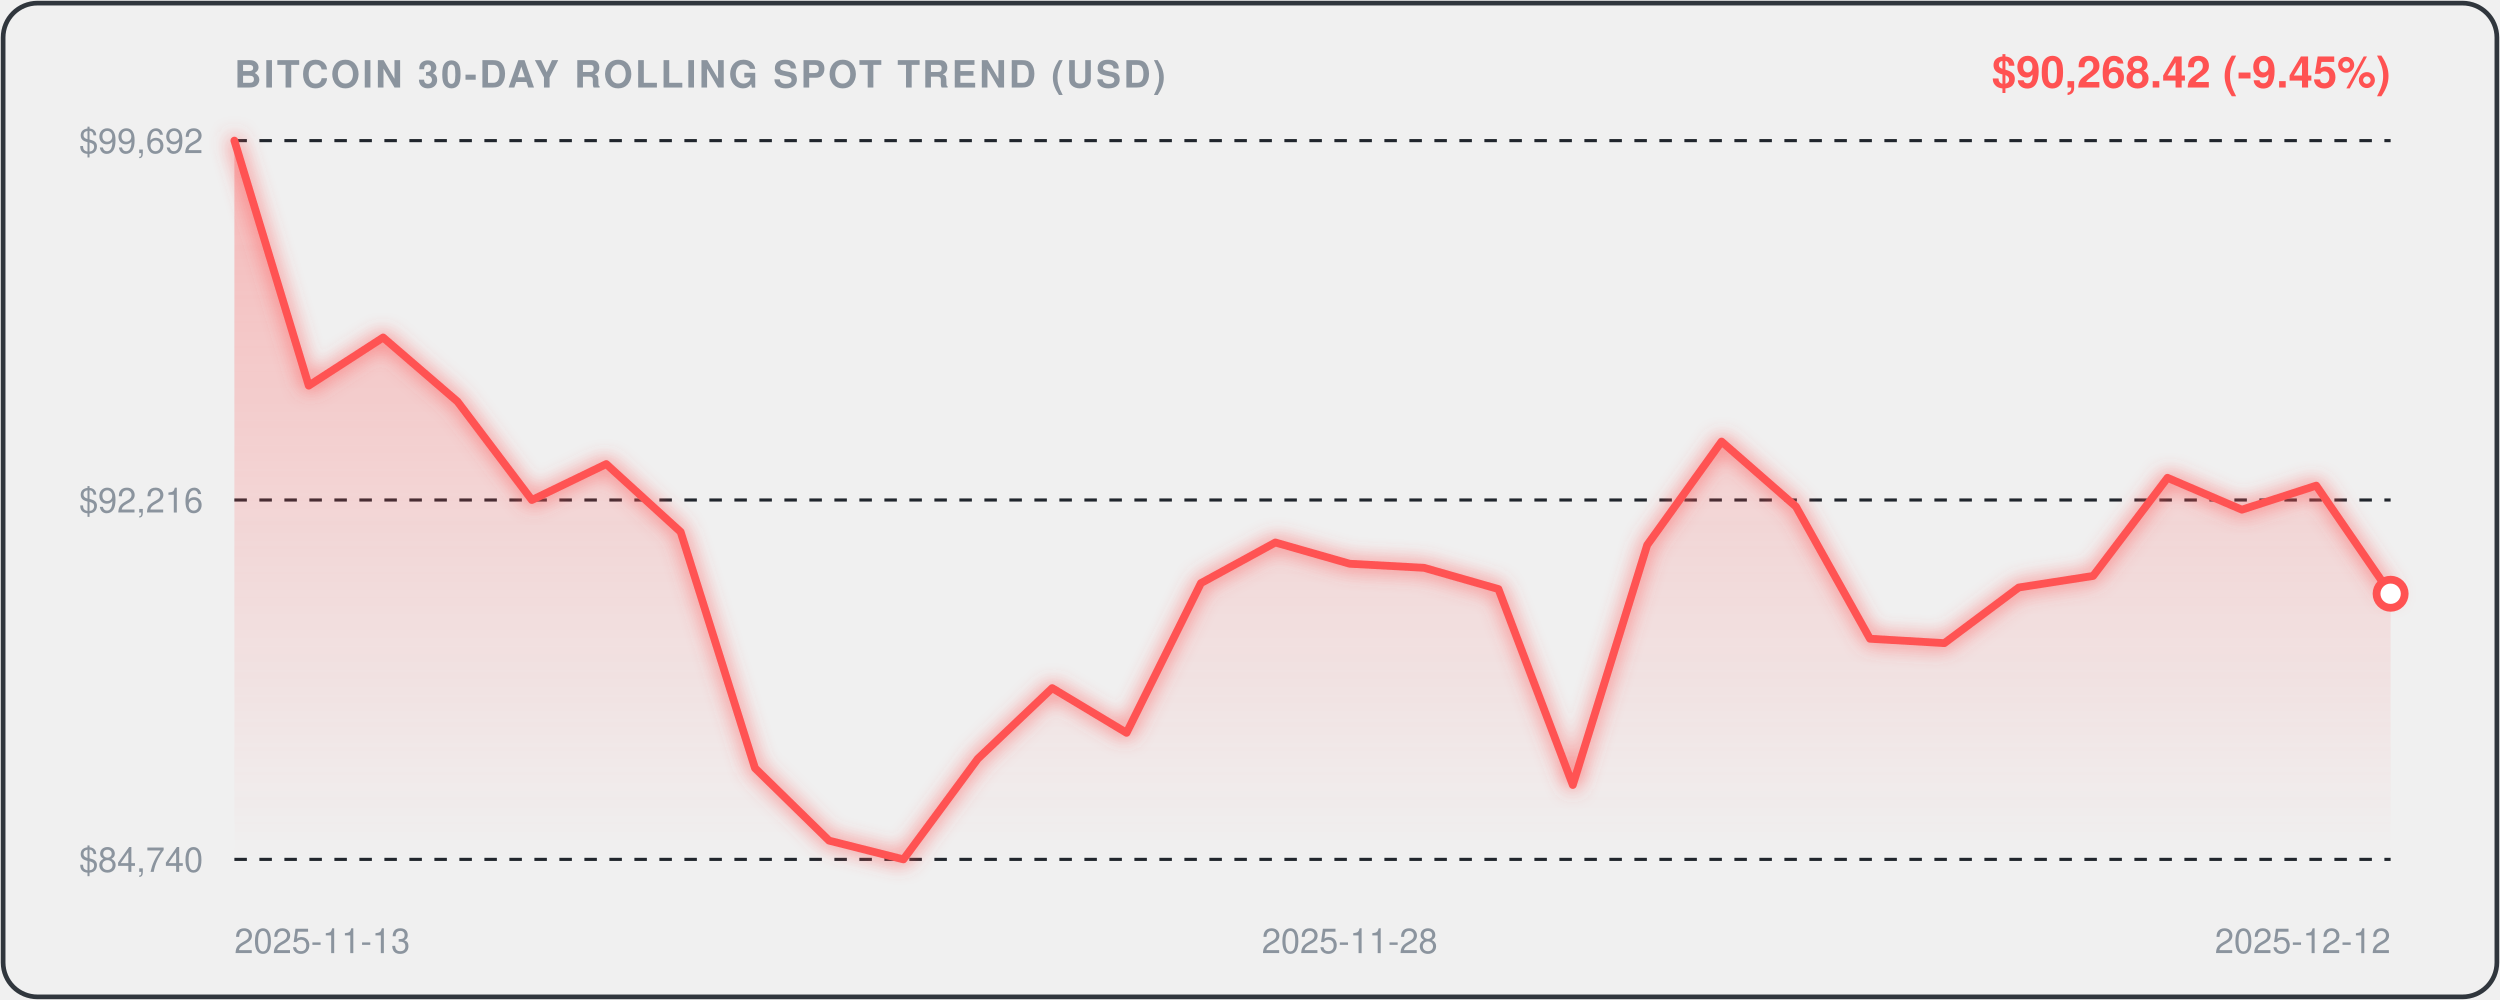
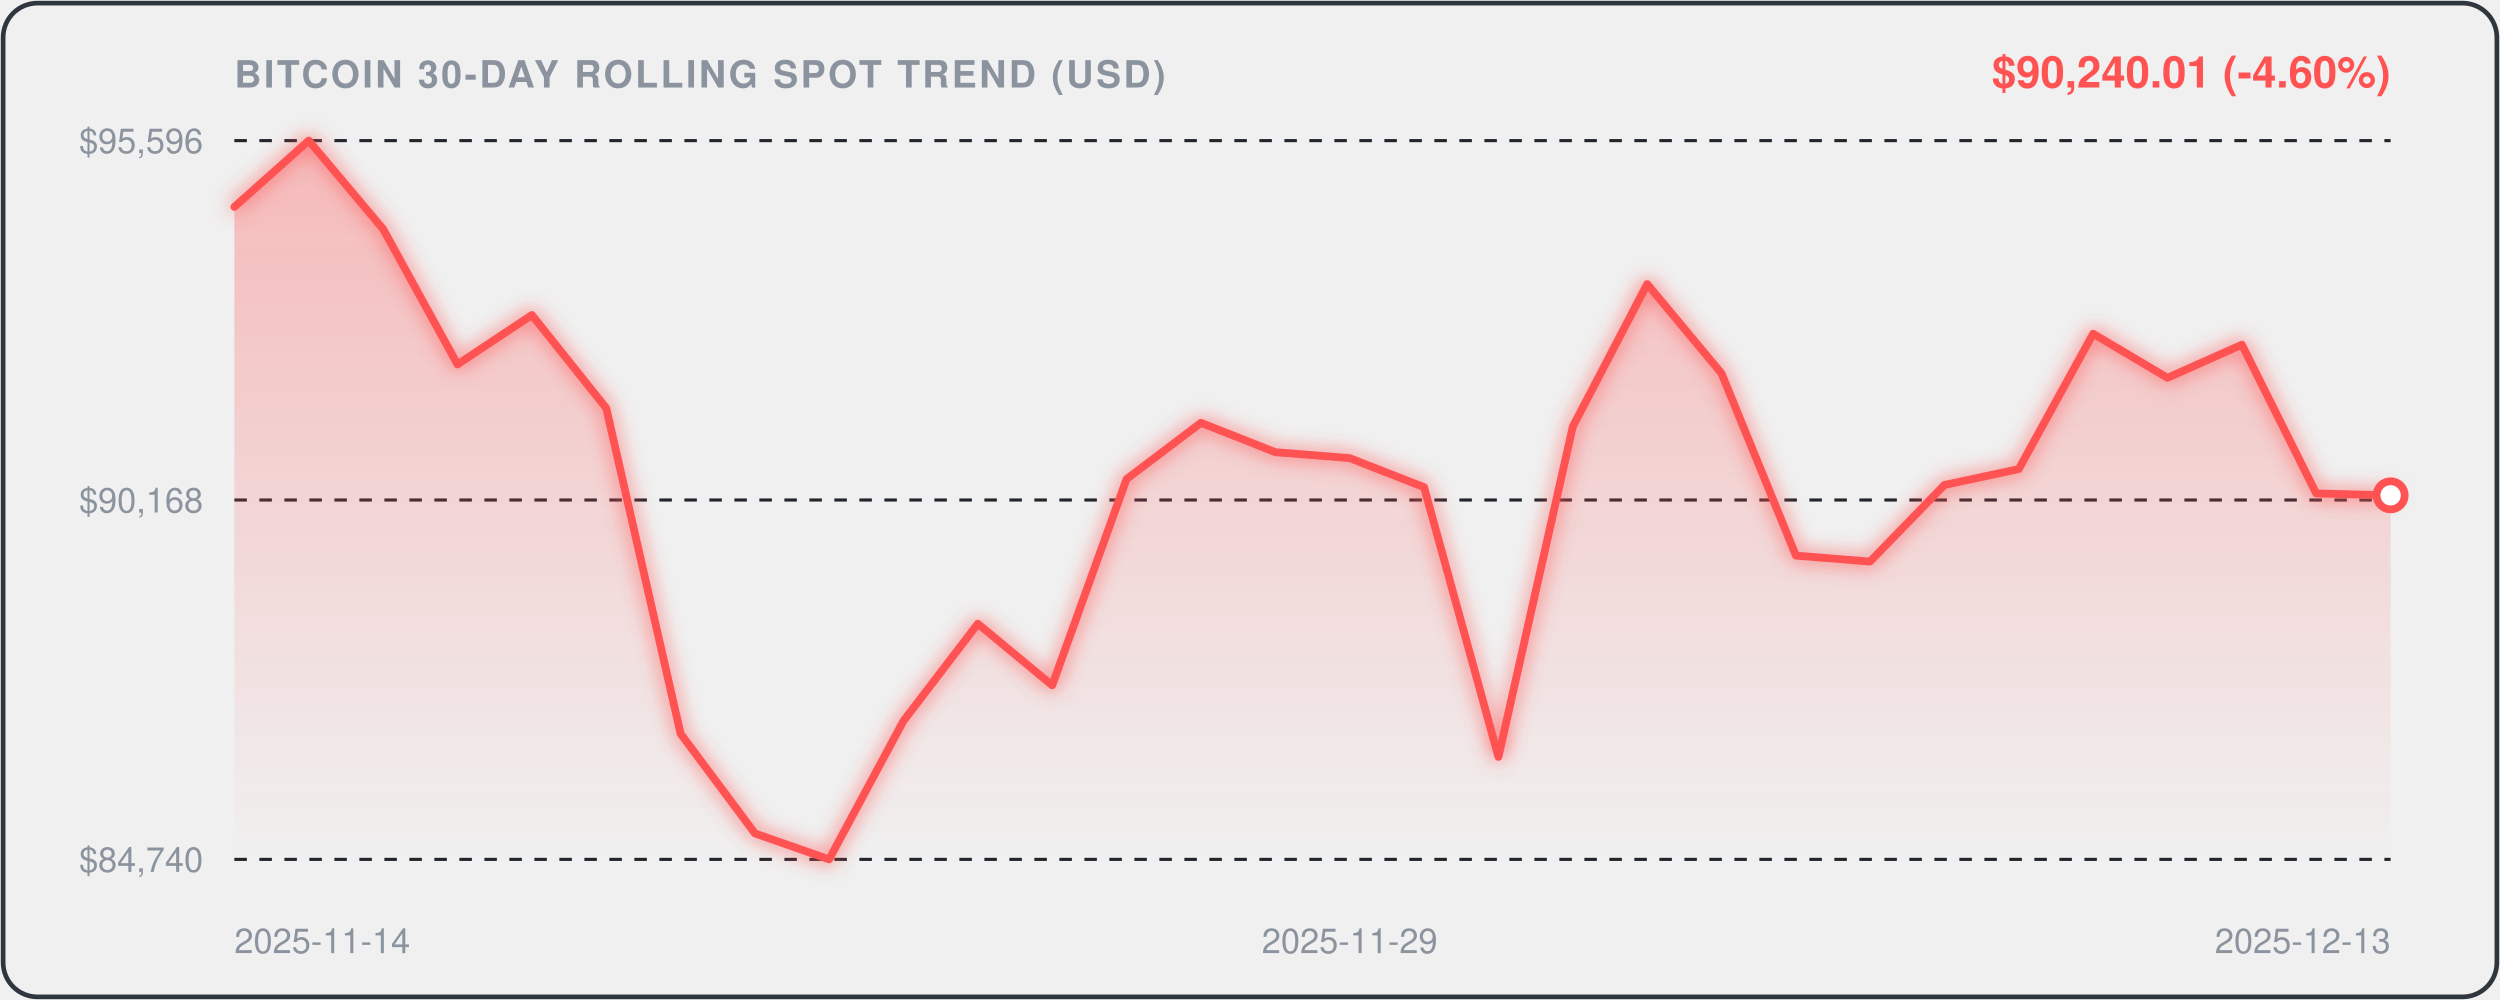
<svg xmlns="http://www.w3.org/2000/svg" viewBox="0 0 800 320" width="100%" height="100%" style="background:#0d1117;border-radius:12px;font-family:-apple-system,BlinkMacSystemFont,'Segoe UI',Helvetica,Arial,sans-serif;">
  <defs>
    <linearGradient id="areaGrad" x1="0" y1="0" x2="0" y2="1">
      <stop offset="0%" stop-color="rgba(255, 82, 82, 0.35)" />
      <stop offset="100%" stop-color="rgba(255, 82, 82, 0.0)" />
    </linearGradient>
    <filter id="glow" x="-20%" y="-20%" width="140%" height="140%">
      <feGaussianBlur stdDeviation="3" result="blur" />
      <feComposite in="SourceGraphic" in2="blur" operator="over" />
    </filter>
  </defs>
  <rect x="1" y="1" width="798" height="318" rx="11" fill="none" stroke="#30363d" stroke-width="1.5" />
  <text x="75" y="28" fill="#8b949e" font-size="12" font-weight="600" letter-spacing="0.8">BITCOIN 30-DAY ROLLING SPOT TREND (USD)</text>
-   <text x="765" y="28" text-anchor="end" fill="#FF5252" font-size="14" font-weight="700">$90,268.42 (-9.45%)</text>
+   <text x="765" y="28" text-anchor="end" fill="#FF5252" font-size="14" font-weight="700">$90,240.01 (-4.60%)</text>
  <line x1="75" y1="45" x2="765" y2="45" stroke="#21262d" stroke-width="1" stroke-dasharray="4,4" />
-   <text x="65" y="49" text-anchor="end" fill="#8b949e" font-size="11">$99,692</text>
+   <text x="65" y="49" text-anchor="end" fill="#8b949e" font-size="11">$95,596</text>
  <line x1="75" y1="160.0" x2="765" y2="160.0" stroke="#21262d" stroke-width="1" stroke-dasharray="4,4" />
-   <text x="65" y="164.0" text-anchor="end" fill="#8b949e" font-size="11">$92,216</text>
+   <text x="65" y="164.0" text-anchor="end" fill="#8b949e" font-size="11">$90,168</text>
  <line x1="75" y1="275" x2="765" y2="275" stroke="#21262d" stroke-width="1" stroke-dasharray="4,4" />
  <text x="65" y="279" text-anchor="end" fill="#8b949e" font-size="11">$84,740</text>
-   <path d="M 75.0,45.0 L 98.8,123.4 L 122.6,108.0 L 146.4,128.5 L 170.2,160.0 L 194.0,148.5 L 217.8,170.2 L 241.6,245.8 L 265.3,269.0 L 289.1,275.0 L 312.9,242.8 L 336.7,220.2 L 360.5,234.5 L 384.3,186.6 L 408.1,173.6 L 431.9,180.4 L 455.7,181.7 L 479.5,188.5 L 503.3,251.2 L 527.1,174.4 L 550.9,141.3 L 574.7,162.1 L 598.4,204.4 L 622.2,205.8 L 646.0,188.0 L 669.8,184.3 L 693.6,152.9 L 717.4,163.1 L 741.2,155.4 L 765.0,190.0 L 765.0,275.0 L 75.0,275.0 Z" fill="url(#areaGrad)" />
-   <path d="M 75.0,45.0 L 98.8,123.4 L 122.6,108.0 L 146.4,128.5 L 170.2,160.0 L 194.0,148.5 L 217.8,170.2 L 241.6,245.8 L 265.3,269.0 L 289.1,275.0 L 312.9,242.8 L 336.7,220.2 L 360.5,234.5 L 384.3,186.6 L 408.1,173.6 L 431.9,180.4 L 455.7,181.7 L 479.5,188.5 L 503.3,251.2 L 527.1,174.4 L 550.9,141.3 L 574.7,162.1 L 598.4,204.4 L 622.2,205.8 L 646.0,188.0 L 669.8,184.3 L 693.6,152.9 L 717.4,163.1 L 741.2,155.4 L 765.0,190.0" fill="none" stroke="#FF5252" stroke-width="2.5" stroke-linecap="round" stroke-linejoin="round" filter="url(#glow)" />
-   <circle cx="765.0" cy="190.0" r="4.5" fill="#ffffff" stroke="#FF5252" stroke-width="2.5" />
-   <text x="75.0" y="305" fill="#8b949e" font-size="11" text-anchor="start">2025-11-13</text>
-   <text x="431.9" y="305" fill="#8b949e" font-size="11" text-anchor="middle">2025-11-28</text>
-   <text x="765.0" y="305" fill="#8b949e" font-size="11" text-anchor="end">2025-12-12</text>
+   <path d="M 75.0,66.2 L 98.8,45.0 L 122.6,73.3 L 146.4,116.6 L 170.2,100.8 L 194.0,130.6 L 217.8,234.8 L 241.6,266.7 L 265.3,275.0 L 289.1,230.7 L 312.9,199.6 L 336.7,219.3 L 360.5,153.3 L 384.3,135.3 L 408.1,144.7 L 431.9,146.6 L 455.7,155.9 L 479.5,242.2 L 503.3,136.5 L 527.1,90.9 L 550.9,119.5 L 574.7,177.8 L 598.4,179.7 L 622.2,155.2 L 646.0,150.1 L 669.8,106.8 L 693.6,120.9 L 717.4,110.3 L 741.2,157.9 L 765.0,158.5 L 765.0,275.0 L 75.0,275.0 Z" fill="url(#areaGrad)" />
+   <path d="M 75.0,66.2 L 98.8,45.0 L 122.6,73.3 L 146.4,116.6 L 170.2,100.8 L 194.0,130.6 L 217.8,234.8 L 241.6,266.7 L 265.3,275.0 L 289.1,230.7 L 312.9,199.6 L 336.7,219.3 L 360.5,153.3 L 384.3,135.3 L 408.1,144.7 L 431.9,146.6 L 455.7,155.9 L 479.5,242.2 L 503.3,136.5 L 527.1,90.9 L 550.9,119.5 L 574.7,177.8 L 598.4,179.7 L 622.2,155.2 L 646.0,150.1 L 669.8,106.8 L 693.6,120.9 L 717.4,110.3 L 741.2,157.9 L 765.0,158.5" fill="none" stroke="#FF5252" stroke-width="2.5" stroke-linecap="round" stroke-linejoin="round" filter="url(#glow)" />
+   <circle cx="765.0" cy="158.5" r="4.5" fill="#ffffff" stroke="#FF5252" stroke-width="2.5" />
+   <text x="75.0" y="305" fill="#8b949e" font-size="11" text-anchor="start">2025-11-14</text>
+   <text x="431.9" y="305" fill="#8b949e" font-size="11" text-anchor="middle">2025-11-29</text>
+   <text x="765.0" y="305" fill="#8b949e" font-size="11" text-anchor="end">2025-12-13</text>
</svg>
